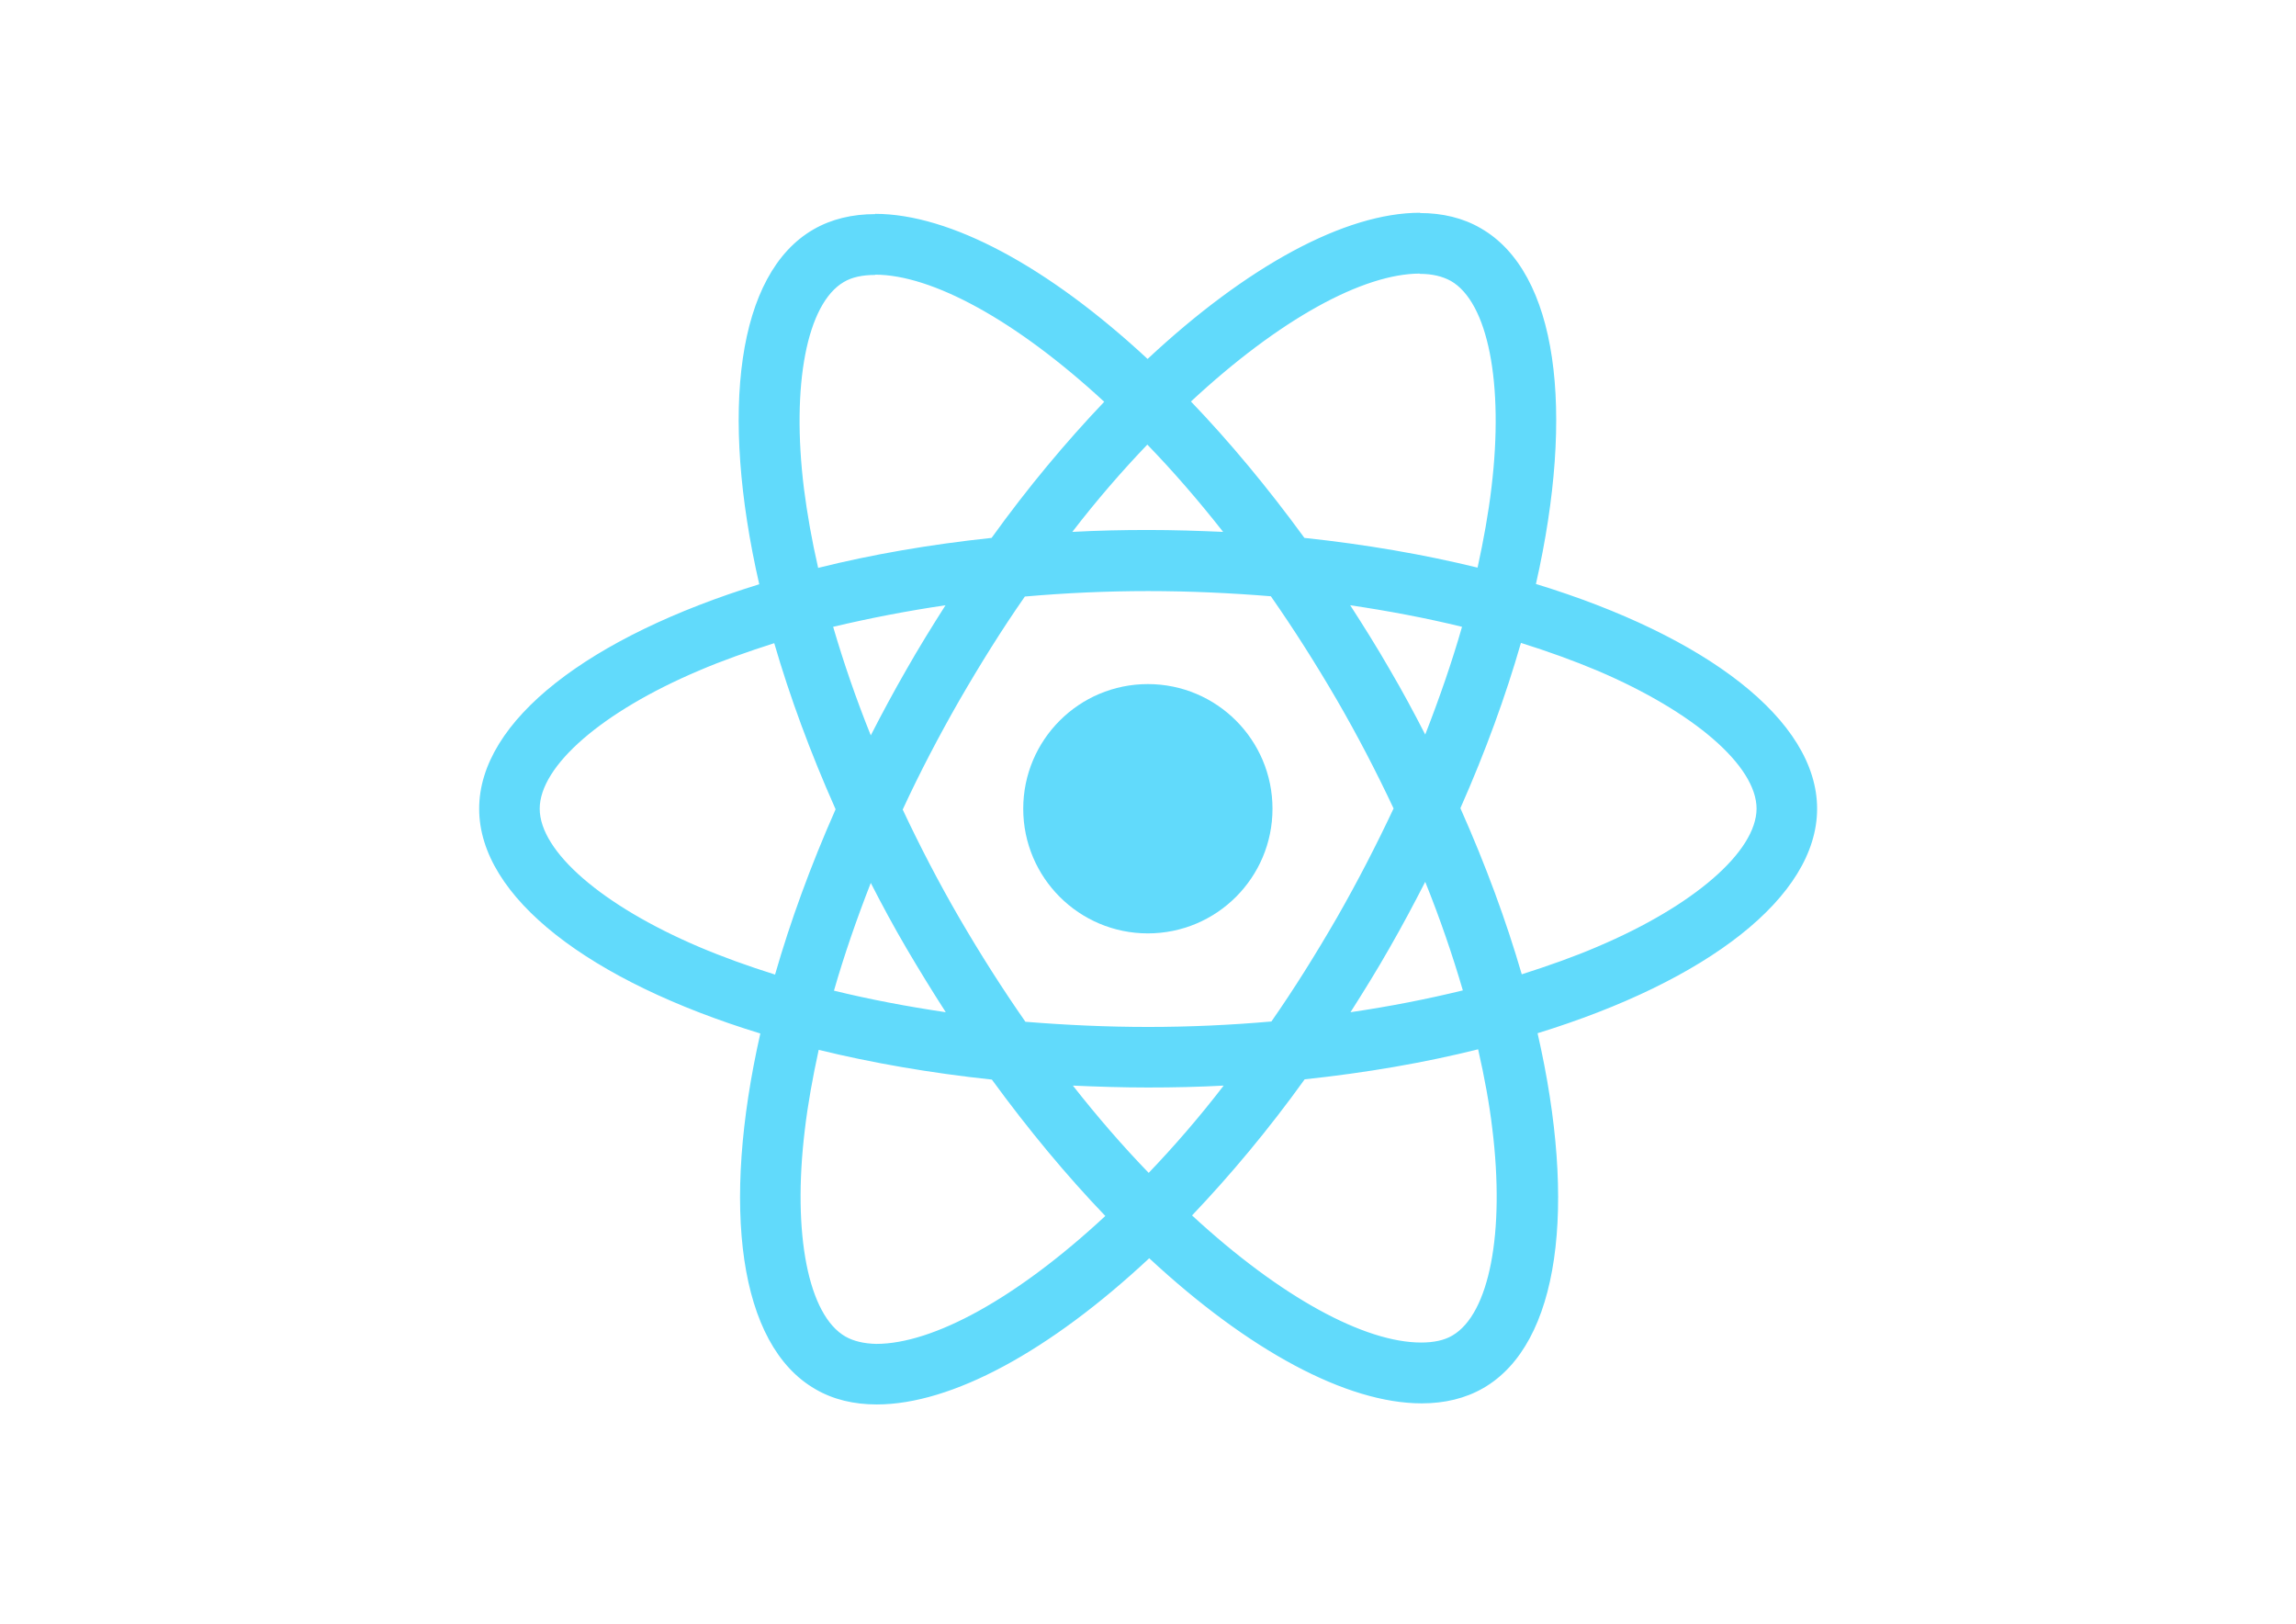
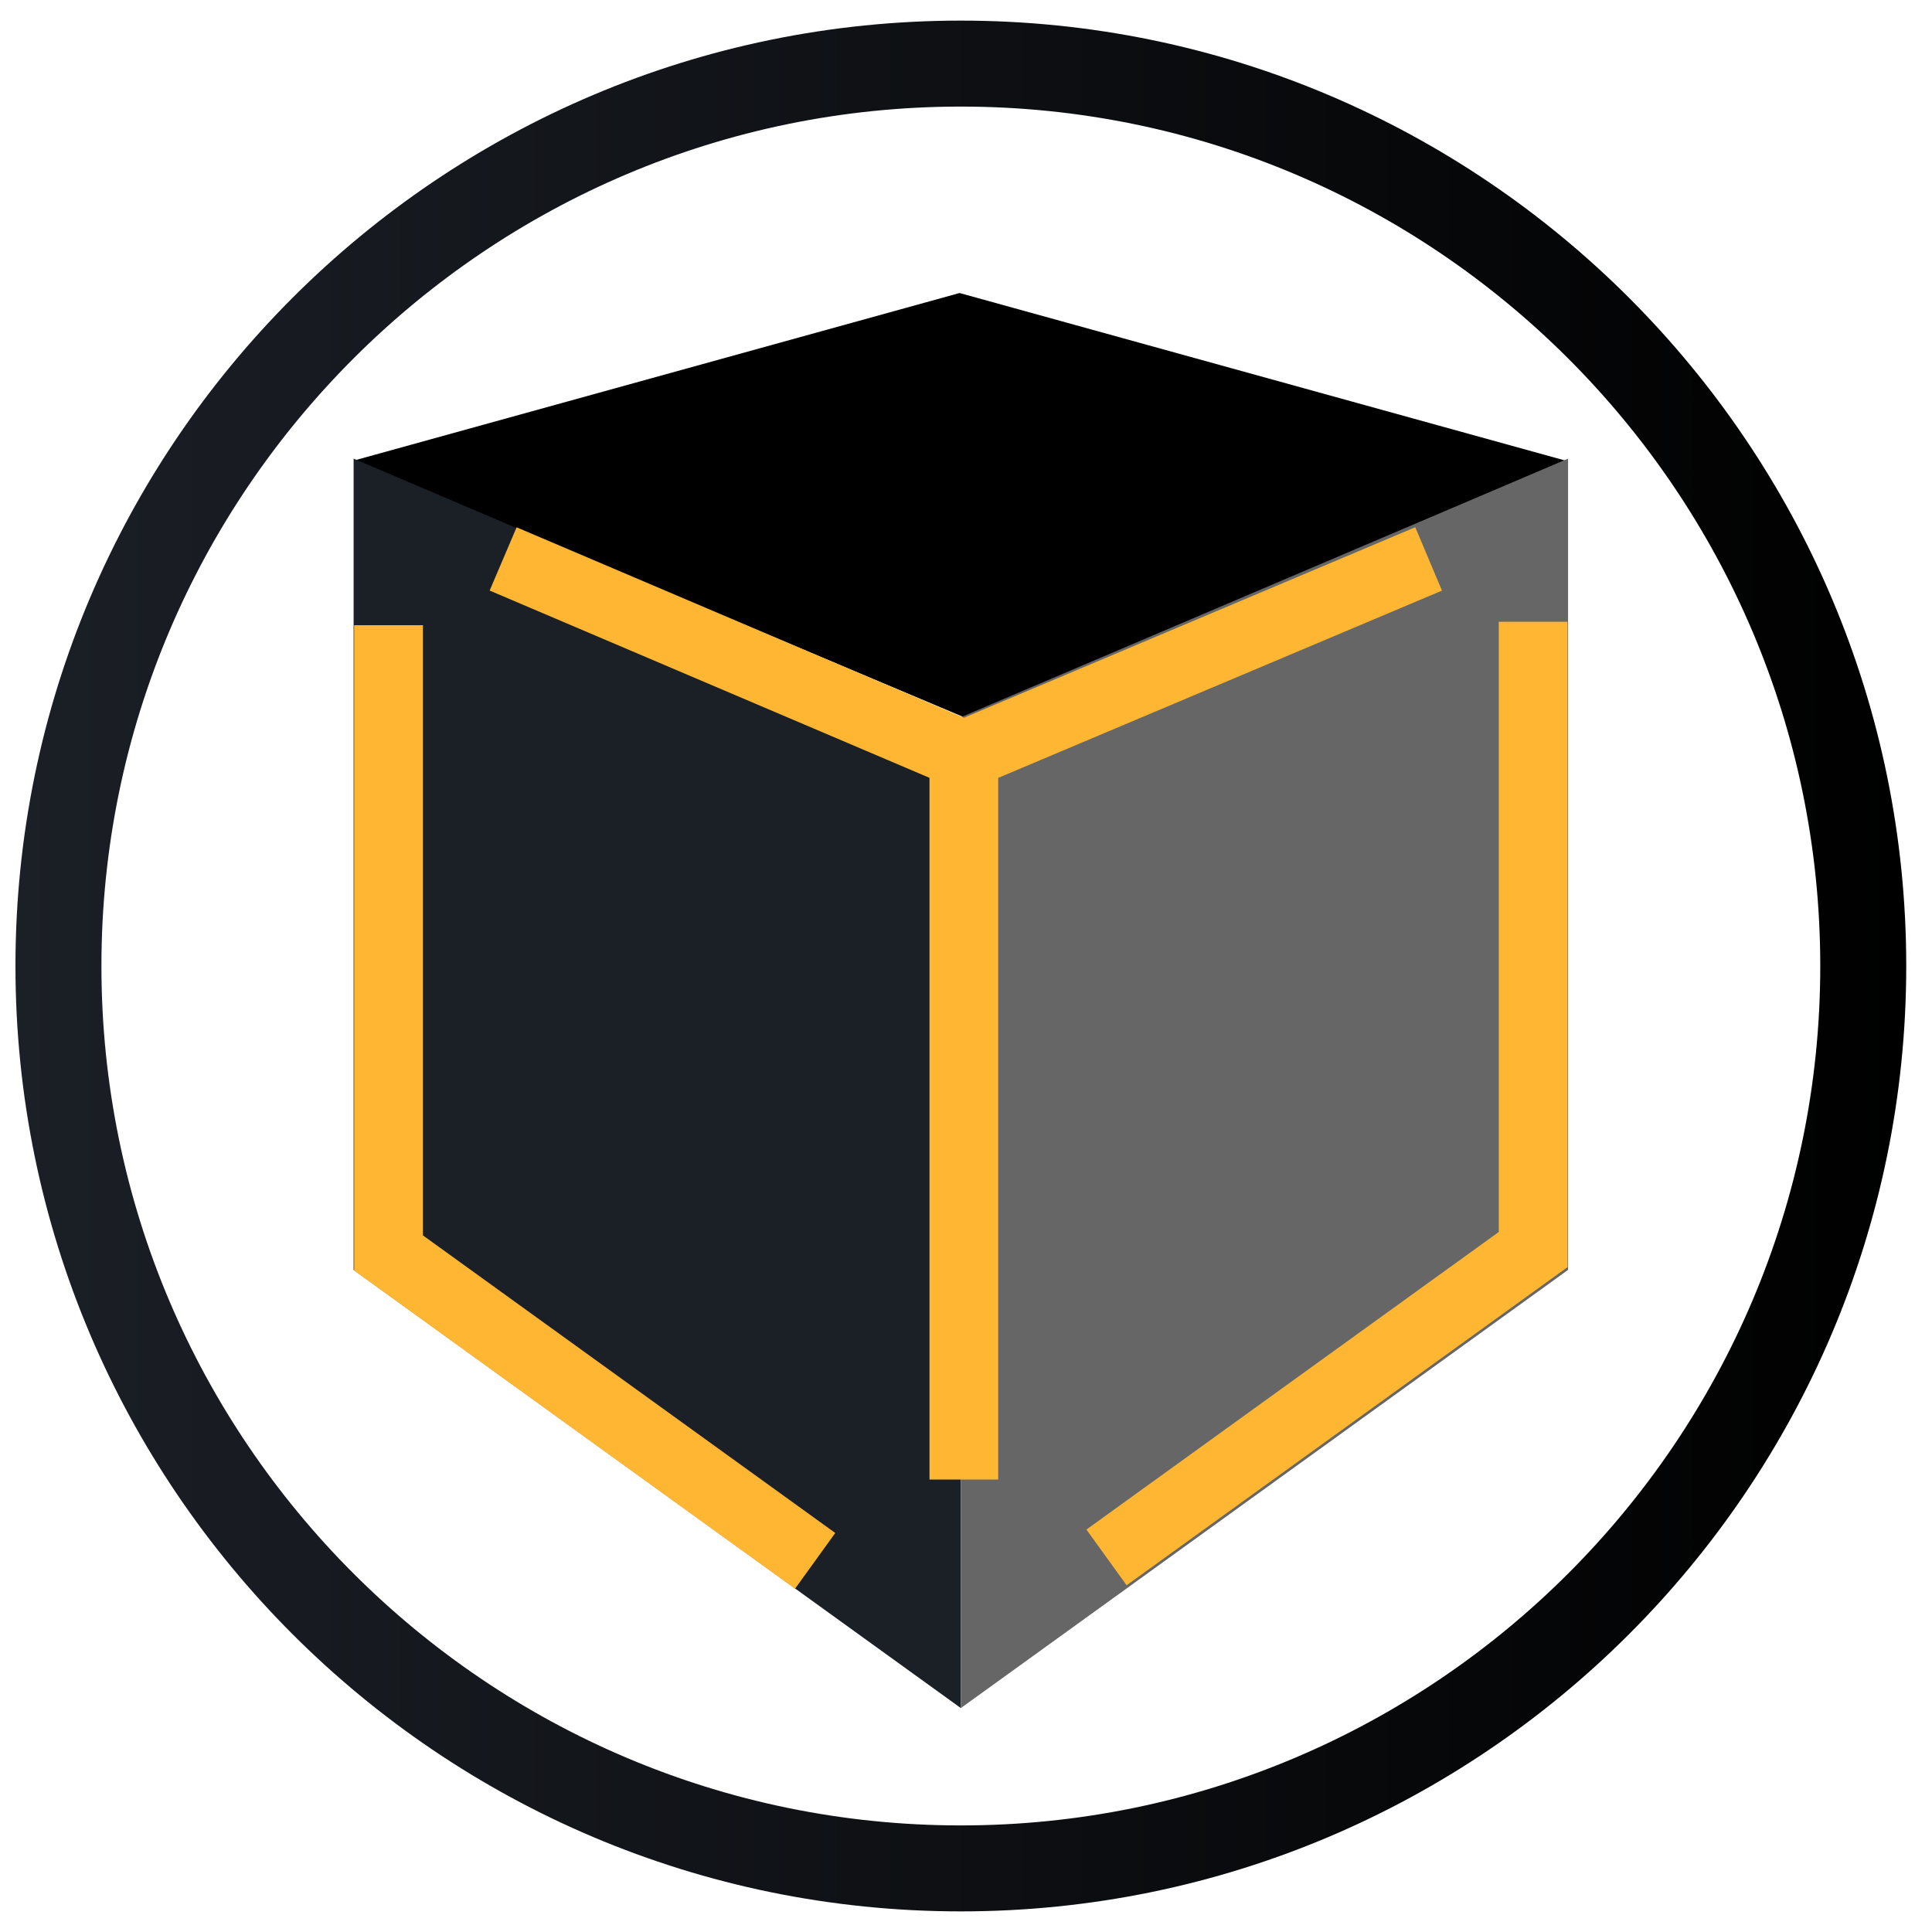
- <svg xmlns="http://www.w3.org/2000/svg" viewBox="0 0 841.9 595.3">
-   <g fill="#61DAFB">
-     <path d="M666.3 296.5c0-32.5-40.7-63.3-103.1-82.4 14.4-63.6 8-114.2-20.2-130.4-6.5-3.8-14.1-5.6-22.4-5.6v22.3c4.6 0 8.3.9 11.4 2.6 13.6 7.8 19.5 37.5 14.9 75.7-1.1 9.4-2.9 19.3-5.1 29.4-19.6-4.8-41-8.5-63.5-10.9-13.5-18.5-27.5-35.3-41.6-50 32.6-30.3 63.2-46.9 84-46.9V78c-27.5 0-63.5 19.6-99.9 53.6-36.4-33.8-72.4-53.2-99.9-53.2v22.3c20.7 0 51.4 16.5 84 46.6-14 14.7-28 31.4-41.3 49.9-22.6 2.4-44 6.1-63.6 11-2.3-10-4-19.7-5.2-29-4.7-38.2 1.1-67.9 14.6-75.8 3-1.8 6.9-2.6 11.5-2.6V78.5c-8.4 0-16 1.8-22.6 5.6-28.1 16.2-34.4 66.7-19.9 130.1-62.2 19.2-102.7 49.9-102.7 82.3 0 32.5 40.7 63.3 103.1 82.4-14.4 63.6-8 114.2 20.2 130.4 6.5 3.8 14.1 5.6 22.5 5.6 27.5 0 63.5-19.6 99.9-53.6 36.4 33.8 72.4 53.2 99.9 53.2 8.4 0 16-1.8 22.6-5.6 28.1-16.2 34.4-66.7 19.9-130.1 62-19.1 102.5-49.9 102.5-82.3zm-130.2-66.7c-3.7 12.9-8.3 26.2-13.5 39.5-4.1-8-8.4-16-13.1-24-4.6-8-9.5-15.8-14.4-23.4 14.2 2.1 27.9 4.7 41 7.9zm-45.8 106.5c-7.8 13.5-15.8 26.3-24.1 38.2-14.9 1.3-30 2-45.2 2-15.1 0-30.2-.7-45-1.9-8.3-11.9-16.4-24.6-24.2-38-7.6-13.1-14.5-26.4-20.8-39.8 6.2-13.4 13.2-26.8 20.7-39.9 7.8-13.5 15.8-26.3 24.1-38.2 14.9-1.3 30-2 45.2-2 15.1 0 30.2.7 45 1.9 8.3 11.9 16.4 24.6 24.2 38 7.6 13.1 14.5 26.4 20.8 39.8-6.3 13.4-13.2 26.8-20.7 39.9zm32.3-13c5.4 13.4 10 26.8 13.8 39.8-13.1 3.2-26.9 5.9-41.2 8 4.9-7.7 9.8-15.6 14.4-23.7 4.6-8 8.9-16.1 13-24.1zM421.2 430c-9.3-9.6-18.6-20.3-27.8-32 9 .4 18.2.7 27.5.7 9.4 0 18.7-.2 27.8-.7-9 11.7-18.3 22.4-27.5 32zm-74.4-58.9c-14.2-2.1-27.9-4.7-41-7.9 3.7-12.9 8.3-26.2 13.5-39.5 4.1 8 8.4 16 13.1 24 4.7 8 9.5 15.8 14.4 23.4zM420.7 163c9.3 9.6 18.6 20.3 27.8 32-9-.4-18.2-.7-27.5-.7-9.4 0-18.7.2-27.8.7 9-11.7 18.3-22.4 27.5-32zm-74 58.9c-4.9 7.7-9.8 15.6-14.4 23.7-4.6 8-8.9 16-13 24-5.4-13.4-10-26.8-13.8-39.8 13.1-3.1 26.9-5.8 41.2-7.9zm-90.5 125.2c-35.4-15.1-58.3-34.9-58.3-50.6 0-15.7 22.9-35.6 58.3-50.6 8.6-3.7 18-7 27.7-10.1 5.7 19.6 13.2 40 22.5 60.9-9.2 20.8-16.6 41.1-22.2 60.6-9.9-3.1-19.3-6.5-28-10.2zM310 490c-13.6-7.8-19.5-37.5-14.9-75.7 1.1-9.4 2.9-19.3 5.1-29.4 19.6 4.8 41 8.5 63.5 10.9 13.5 18.5 27.5 35.3 41.6 50-32.6 30.3-63.2 46.9-84 46.9-4.5-.1-8.3-1-11.3-2.7zm237.2-76.2c4.7 38.2-1.1 67.9-14.6 75.8-3 1.8-6.9 2.6-11.5 2.6-20.7 0-51.4-16.5-84-46.6 14-14.7 28-31.4 41.3-49.9 22.6-2.4 44-6.1 63.6-11 2.3 10.1 4.1 19.8 5.2 29.1zm38.5-66.7c-8.6 3.7-18 7-27.7 10.1-5.7-19.6-13.2-40-22.5-60.9 9.2-20.8 16.6-41.1 22.2-60.6 9.9 3.1 19.3 6.5 28.1 10.2 35.4 15.1 58.3 34.9 58.3 50.6-.1 15.7-23 35.6-58.4 50.6zM320.8 78.4z" />
-     <circle cx="420.9" cy="296.5" r="45.7" />
-     <path d="M520.5 78.1z" />
+ <svg xmlns="http://www.w3.org/2000/svg" viewBox="0 0 300 300">
+   <defs>
+     <style>.cls-1{fill:url(#linear-gradient);}.cls-2{fill:#1b1f26;}.cls-3{fill:#666;}.cls-4{fill:#ffb633;}</style>
+     <linearGradient id="linear-gradient" x1="2.4" y1="150" x2="296" y2="150" gradientUnits="userSpaceOnUse">
+       <stop offset="0" stop-color="#1b1f26" />
+       <stop offset="1" />
+     </linearGradient>
+   </defs>
+   <g id="top">
+     <polygon points="55 71.5 149 45.5 243 71.5 150 111.5 55 71.5" />
+   </g>
+   <g id="ring">
+     <path class="cls-1" d="M149.2,296.8C68.25,296.8,2.4,231,2.4,150S68.25,3.2,149.2,3.2,296,69.05,296,150,230.15,296.8,149.2,296.8Zm0-280.25C75.61,16.55,15.75,76.41,15.75,150S75.61,283.45,149.2,283.45,282.65,223.59,282.65,150,222.79,16.55,149.2,16.55Z" />
+   </g>
+   <g id="left">
+     <polygon class="cls-2" points="54.91 71.22 149.2 111.37 149.2 265.23 54.91 197.19 54.91 71.22" />
+   </g>
+   <g id="right">
+     <polygon class="cls-3" points="243.49 71.22 149.2 111.37 149.2 265.23 243.49 197.19 243.49 71.22" />
+   </g>
+   <g id="lyj">
+     <polygon class="cls-4" points="123.45 246.7 54.99 197.29 54.99 97.08 65.67 97.08 65.67 191.83 129.7 238.04 123.45 246.7" />
+     <polygon class="cls-4" points="174.94 246.16 168.7 237.51 232.73 191.3 232.73 96.54 243.41 96.54 243.41 196.76 174.94 246.16" />
+     <polygon class="cls-4" points="223.91 91.71 219.76 81.87 149.68 111.45 80.22 81.88 76.03 91.7 144.33 120.78 144.33 229.74 155 229.74 155 120.79 223.91 91.71" />
  </g>
</svg>
